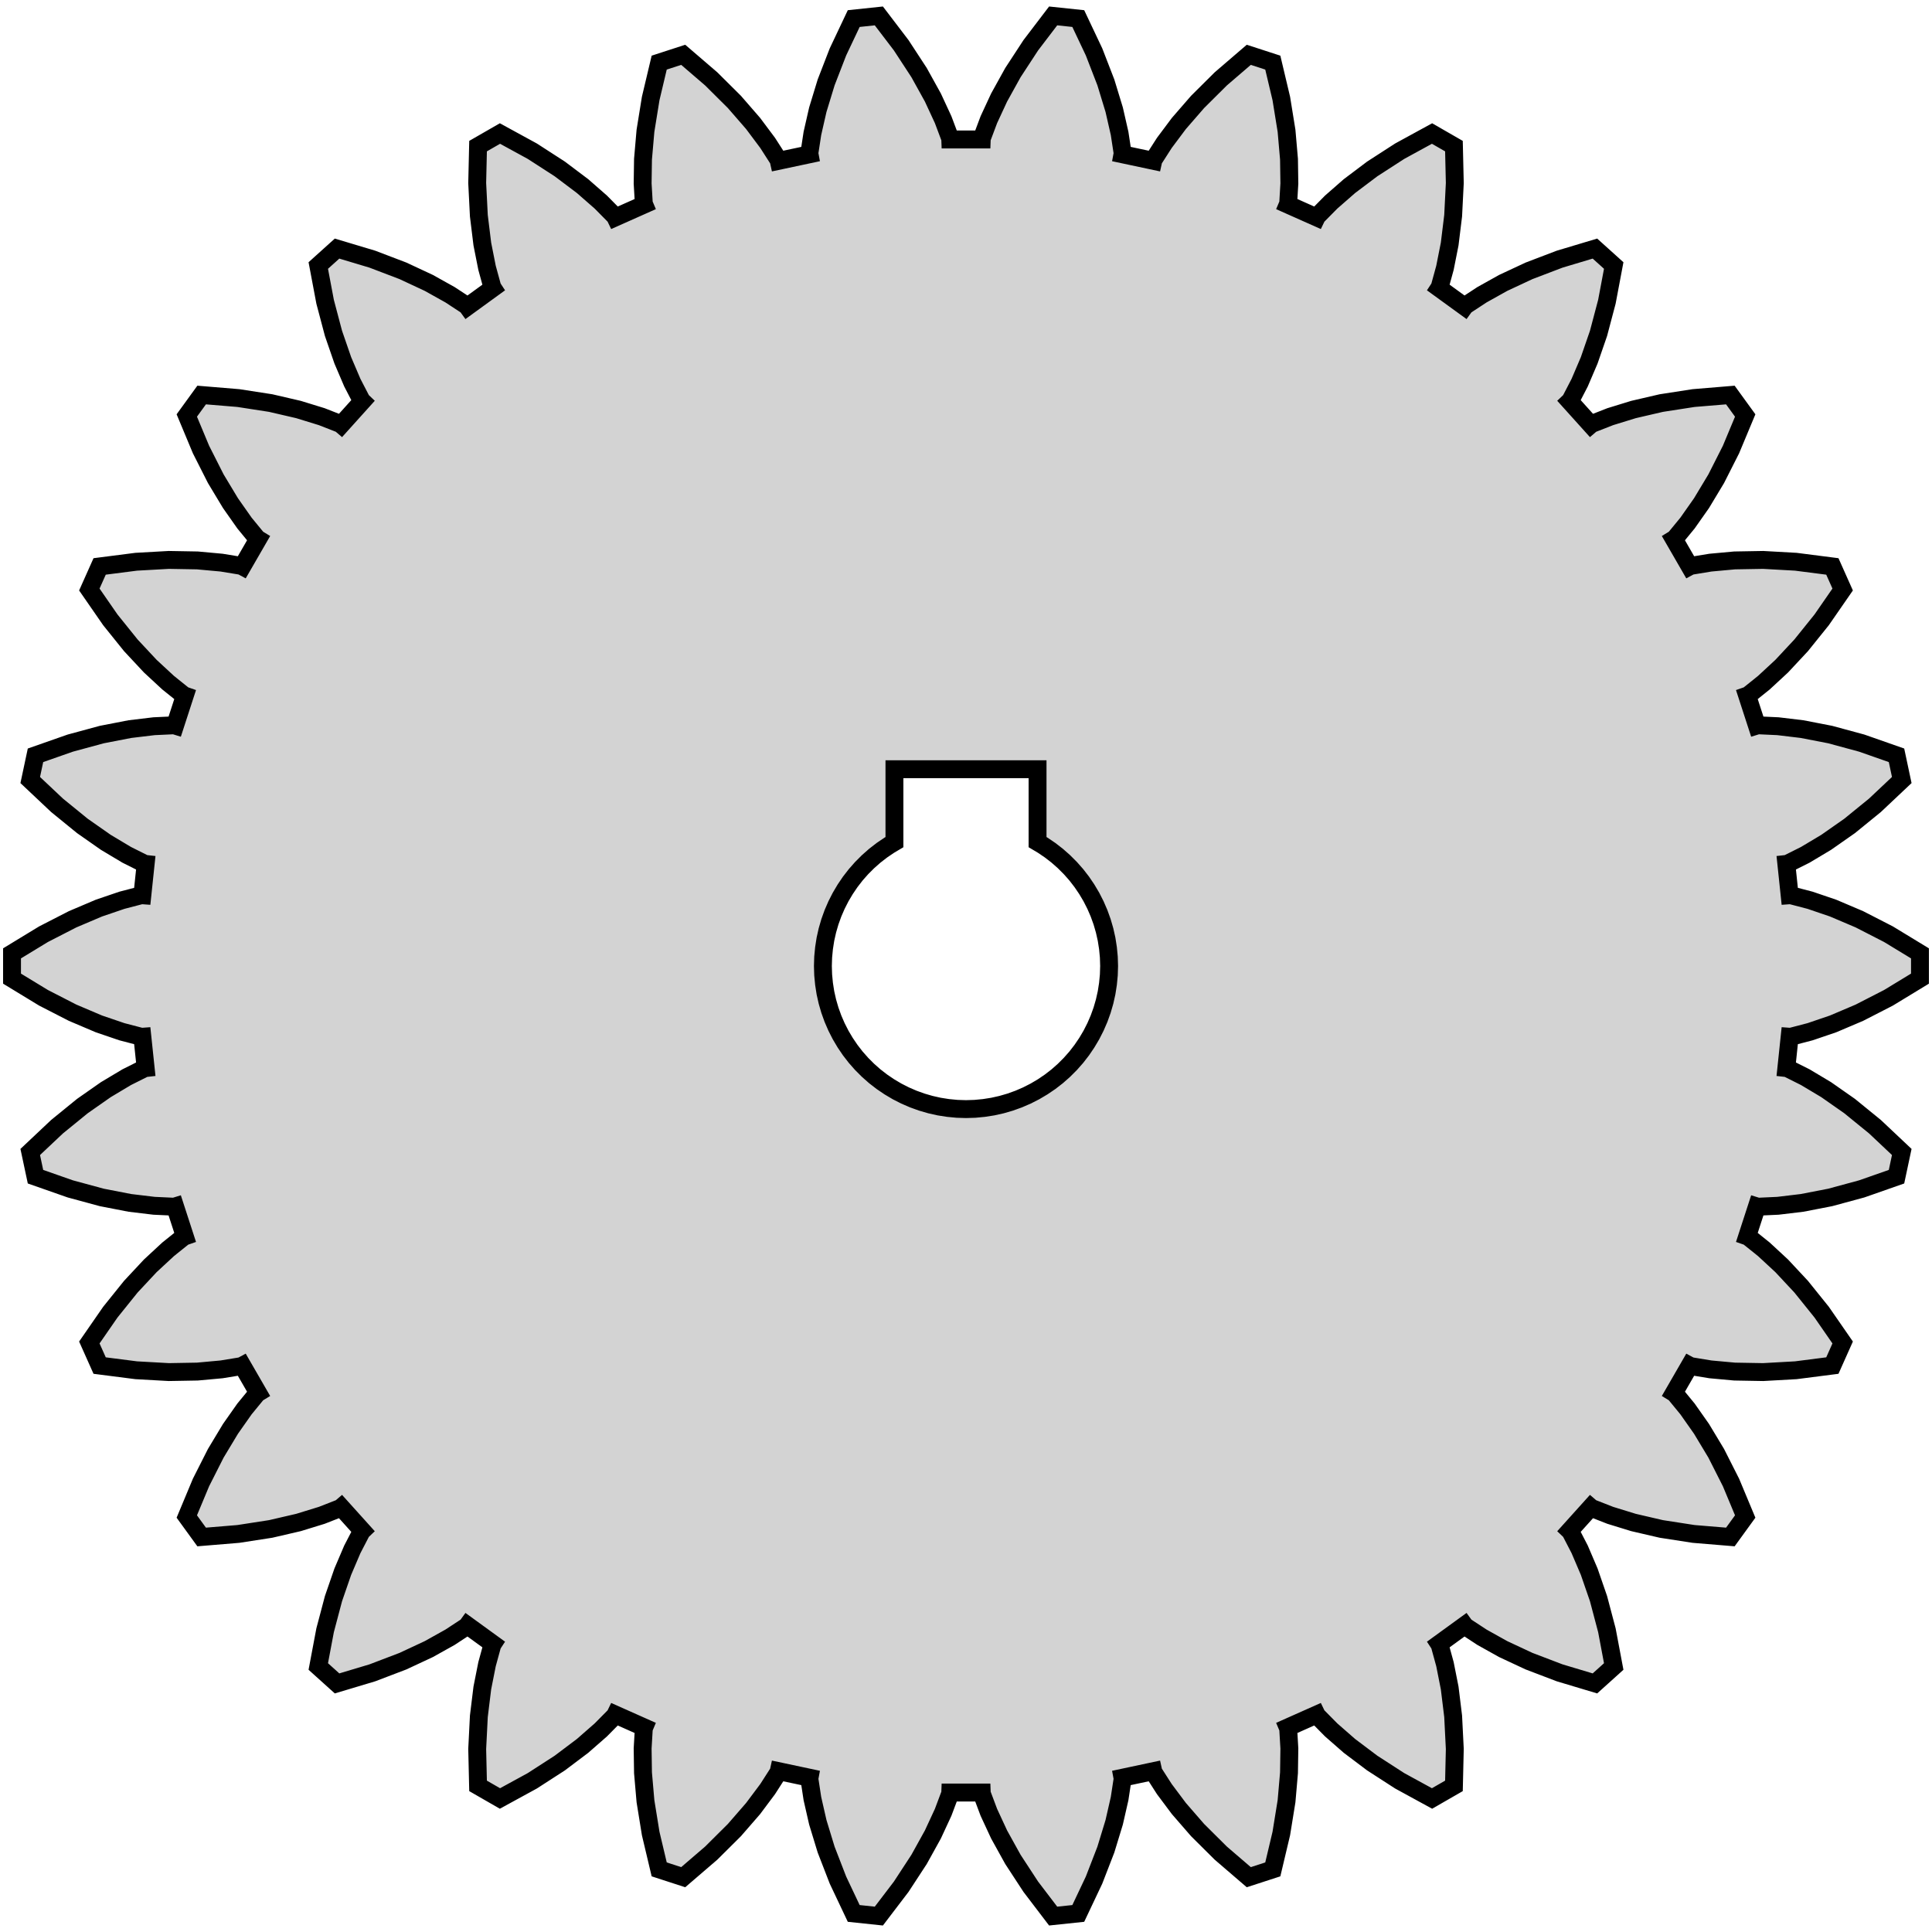
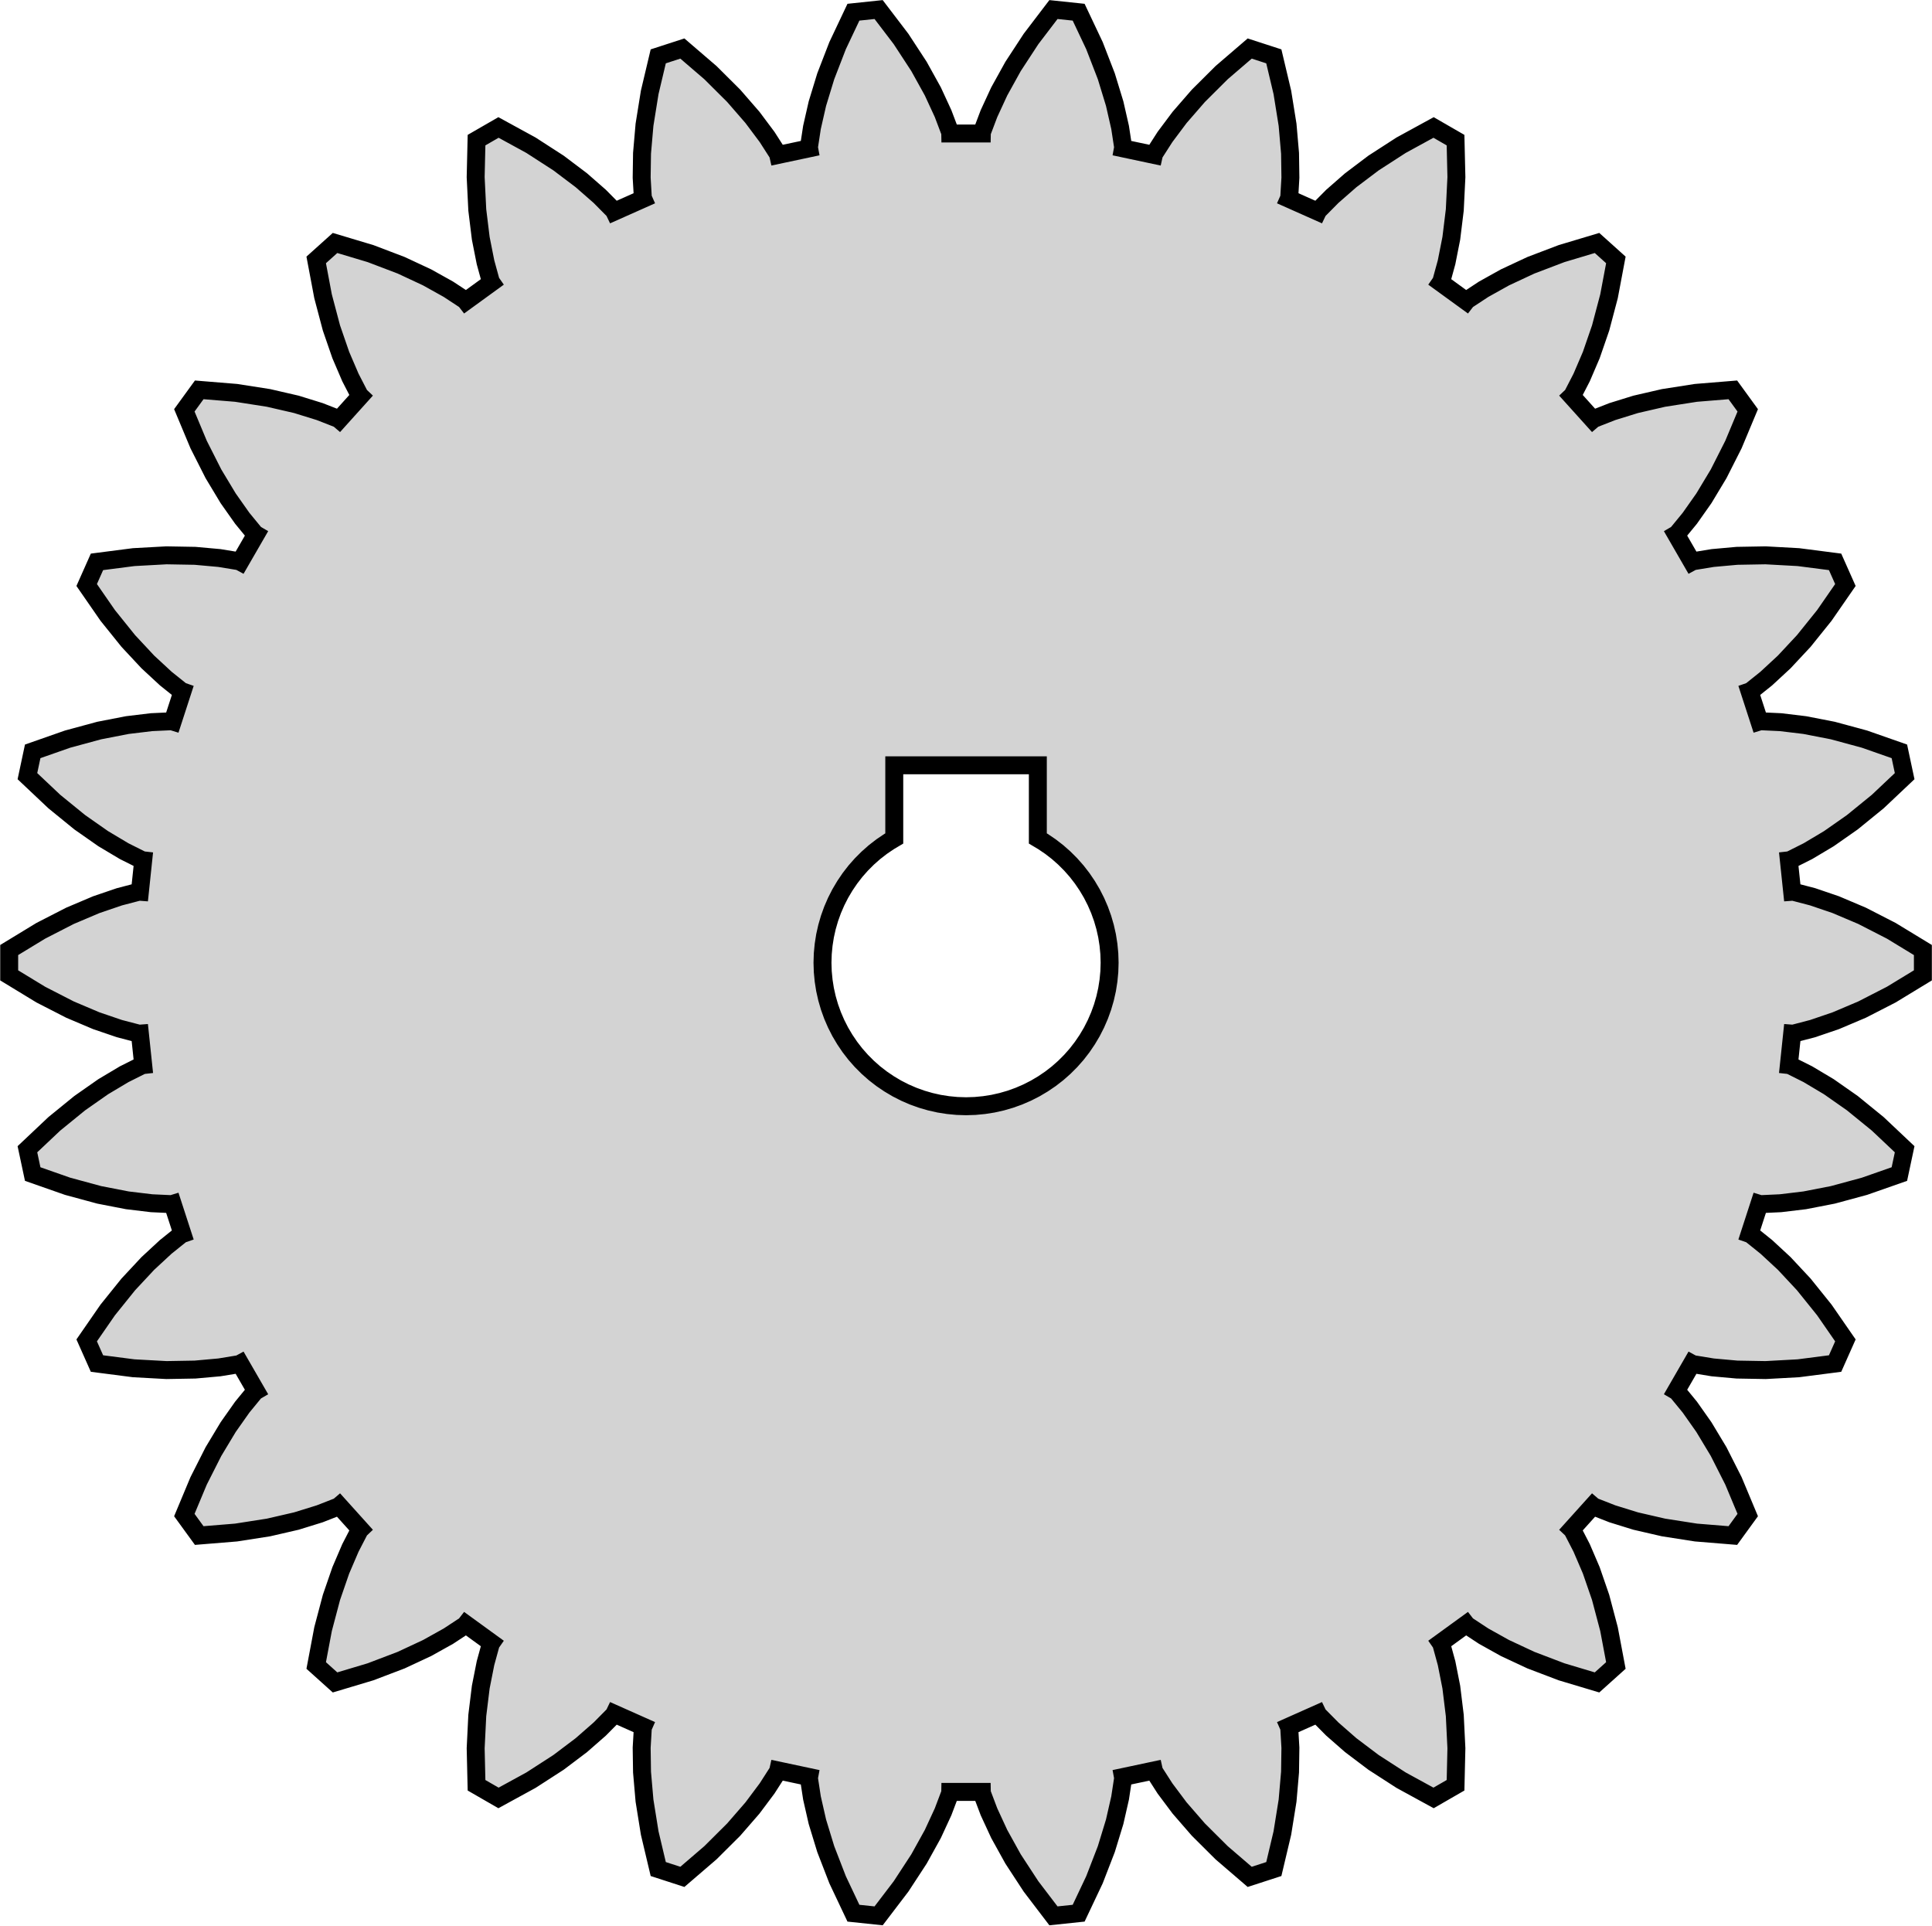
- <svg xmlns="http://www.w3.org/2000/svg" width="54" height="54" viewBox="-27 -27 54 54" version="1.1">
-   <path d=" M 3.138,26.481 L 3.579,25.549 L 3.909,24.697 L 4.142,23.934 L 4.293,23.272 L 4.378,22.715  L 4.373,22.688 L 5.234,22.505 L 5.24,22.532 L 5.544,23.006 L 5.951,23.55 L 6.474,24.152  L 7.122,24.796 L 7.904,25.468 L 8.575,25.25 L 8.813,24.247 L 8.959,23.344 L 9.028,22.55  L 9.038,21.87 L 9.005,21.309 L 8.994,21.283 L 9.798,20.925 L 9.81,20.95 L 10.206,21.351  L 10.717,21.798 L 11.354,22.278 L 12.122,22.774 L 13.026,23.268 L 13.638,22.916 L 13.662,21.884  L 13.616,20.971 L 13.519,20.18 L 13.387,19.514 L 13.238,18.971 L 13.223,18.948 L 13.935,18.431  L 13.951,18.453 L 14.422,18.762 L 15.015,19.093 L 15.737,19.43 L 16.592,19.756 L 17.579,20.052  L 18.104,19.579 L 17.913,18.566 L 17.679,17.682 L 17.419,16.929 L 17.152,16.304 L 16.893,15.804  L 16.873,15.785 L 17.462,15.131 L 17.483,15.149 L 18.007,15.354 L 18.657,15.554 L 19.433,15.734  L 20.337,15.874 L 21.364,15.959 L 21.779,15.387 L 21.382,14.436 L 20.969,13.62 L 20.558,12.937  L 20.167,12.381 L 19.81,11.946 L 19.787,11.932 L 20.227,11.17 L 20.251,11.183 L 20.806,11.274  L 21.483,11.336 L 22.28,11.35 L 23.193,11.299 L 24.215,11.168 L 24.503,10.523 L 23.916,9.675  L 23.343,8.963 L 22.799,8.38 L 22.3,7.918 L 21.861,7.566 L 21.835,7.557 L 22.107,6.72  L 22.133,6.728 L 22.695,6.702 L 23.37,6.621 L 24.153,6.469 L 25.035,6.23 L 26.008,5.889  L 26.155,5.198 L 25.405,4.491 L 24.696,3.914 L 24.043,3.457 L 23.459,3.108 L 22.956,2.856  L 22.929,2.853 L 23.021,1.977 L 23.049,1.979 L 23.593,1.837 L 24.236,1.618 L 24.97,1.306  L 25.783,0.889 L 26.664,0.353 L 26.664,-0.353 L 25.783,-0.889 L 24.97,-1.306 L 24.236,-1.618  L 23.593,-1.837 L 23.049,-1.979 L 23.021,-1.977 L 22.929,-2.853 L 22.956,-2.856 L 23.459,-3.108  L 24.043,-3.457 L 24.696,-3.914 L 25.405,-4.491 L 26.155,-5.198 L 26.008,-5.889 L 25.035,-6.23  L 24.153,-6.469 L 23.37,-6.621 L 22.695,-6.702 L 22.133,-6.728 L 22.107,-6.72 L 21.835,-7.557  L 21.861,-7.566 L 22.3,-7.918 L 22.799,-8.38 L 23.343,-8.963 L 23.916,-9.675 L 24.503,-10.523  L 24.215,-11.168 L 23.193,-11.299 L 22.28,-11.35 L 21.483,-11.336 L 20.806,-11.274 L 20.251,-11.183  L 20.227,-11.17 L 19.787,-11.932 L 19.81,-11.946 L 20.167,-12.381 L 20.558,-12.937 L 20.969,-13.62  L 21.382,-14.436 L 21.779,-15.387 L 21.364,-15.959 L 20.337,-15.874 L 19.433,-15.734 L 18.657,-15.554  L 18.007,-15.354 L 17.483,-15.149 L 17.462,-15.131 L 16.873,-15.785 L 16.893,-15.804 L 17.152,-16.304  L 17.419,-16.929 L 17.679,-17.682 L 17.913,-18.566 L 18.104,-19.579 L 17.579,-20.052 L 16.592,-19.756  L 15.737,-19.43 L 15.015,-19.093 L 14.422,-18.762 L 13.951,-18.453 L 13.935,-18.431 L 13.223,-18.948  L 13.238,-18.971 L 13.387,-19.514 L 13.519,-20.18 L 13.616,-20.971 L 13.662,-21.884 L 13.638,-22.916  L 13.026,-23.268 L 12.122,-22.774 L 11.354,-22.278 L 10.717,-21.798 L 10.206,-21.351 L 9.81,-20.95  L 9.798,-20.925 L 8.994,-21.283 L 9.005,-21.309 L 9.038,-21.87 L 9.028,-22.55 L 8.959,-23.344  L 8.813,-24.247 L 8.575,-25.25 L 7.904,-25.468 L 7.122,-24.796 L 6.474,-24.152 L 5.951,-23.55  L 5.544,-23.006 L 5.24,-22.532 L 5.234,-22.505 L 4.373,-22.688 L 4.378,-22.715 L 4.293,-23.272  L 4.142,-23.934 L 3.909,-24.697 L 3.579,-25.549 L 3.138,-26.481 L 2.436,-26.555 L 1.811,-25.735  L 1.311,-24.97 L 0.925,-24.273 L 0.639,-23.656 L 0.441,-23.129 L 0.44,-23.102 L -0.44,-23.102  L -0.441,-23.129 L -0.639,-23.656 L -0.925,-24.273 L -1.311,-24.97 L -1.811,-25.735 L -2.436,-26.555  L -3.138,-26.481 L -3.579,-25.549 L -3.909,-24.697 L -4.142,-23.934 L -4.293,-23.272 L -4.378,-22.715  L -4.373,-22.688 L -5.234,-22.505 L -5.24,-22.532 L -5.544,-23.006 L -5.951,-23.55 L -6.474,-24.152  L -7.122,-24.796 L -7.904,-25.468 L -8.575,-25.25 L -8.813,-24.247 L -8.959,-23.344 L -9.028,-22.55  L -9.038,-21.87 L -9.005,-21.309 L -8.994,-21.283 L -9.798,-20.925 L -9.81,-20.95 L -10.206,-21.351  L -10.717,-21.798 L -11.354,-22.278 L -12.122,-22.774 L -13.026,-23.268 L -13.638,-22.916 L -13.662,-21.884  L -13.616,-20.971 L -13.519,-20.18 L -13.387,-19.514 L -13.238,-18.971 L -13.223,-18.948 L -13.935,-18.431  L -13.951,-18.453 L -14.422,-18.762 L -15.015,-19.093 L -15.737,-19.43 L -16.592,-19.756 L -17.579,-20.052  L -18.104,-19.579 L -17.913,-18.566 L -17.679,-17.682 L -17.419,-16.929 L -17.152,-16.304 L -16.893,-15.804  L -16.873,-15.785 L -17.462,-15.131 L -17.483,-15.149 L -18.007,-15.354 L -18.657,-15.554 L -19.433,-15.734  L -20.337,-15.874 L -21.364,-15.959 L -21.779,-15.387 L -21.382,-14.436 L -20.969,-13.62 L -20.558,-12.937  L -20.167,-12.381 L -19.81,-11.946 L -19.787,-11.932 L -20.227,-11.17 L -20.251,-11.183 L -20.806,-11.274  L -21.483,-11.336 L -22.28,-11.35 L -23.193,-11.299 L -24.215,-11.168 L -24.503,-10.523 L -23.916,-9.675  L -23.343,-8.963 L -22.799,-8.38 L -22.3,-7.918 L -21.861,-7.566 L -21.835,-7.557 L -22.107,-6.72  L -22.133,-6.728 L -22.695,-6.702 L -23.37,-6.621 L -24.153,-6.469 L -25.035,-6.23 L -26.008,-5.889  L -26.155,-5.198 L -25.405,-4.491 L -24.696,-3.914 L -24.043,-3.457 L -23.459,-3.108 L -22.956,-2.856  L -22.929,-2.853 L -23.021,-1.977 L -23.049,-1.979 L -23.593,-1.837 L -24.236,-1.618 L -24.97,-1.306  L -25.783,-0.889 L -26.664,-0.353 L -26.664,0.353 L -25.783,0.889 L -24.97,1.306 L -24.236,1.618  L -23.593,1.837 L -23.049,1.979 L -23.021,1.977 L -22.929,2.853 L -22.956,2.856 L -23.459,3.108  L -24.043,3.457 L -24.696,3.914 L -25.405,4.491 L -26.155,5.198 L -26.008,5.889 L -25.035,6.23  L -24.153,6.469 L -23.37,6.621 L -22.695,6.702 L -22.133,6.728 L -22.107,6.72 L -21.835,7.557  L -21.861,7.566 L -22.3,7.918 L -22.799,8.38 L -23.343,8.963 L -23.916,9.675 L -24.503,10.523  L -24.215,11.168 L -23.193,11.299 L -22.28,11.35 L -21.483,11.336 L -20.806,11.274 L -20.251,11.183  L -20.227,11.17 L -19.787,11.932 L -19.81,11.946 L -20.167,12.381 L -20.558,12.937 L -20.969,13.62  L -21.382,14.436 L -21.779,15.387 L -21.364,15.959 L -20.337,15.874 L -19.433,15.734 L -18.657,15.554  L -18.007,15.354 L -17.483,15.149 L -17.462,15.131 L -16.873,15.785 L -16.893,15.804 L -17.152,16.304  L -17.419,16.929 L -17.679,17.682 L -17.913,18.566 L -18.104,19.579 L -17.579,20.052 L -16.592,19.756  L -15.737,19.43 L -15.015,19.093 L -14.422,18.762 L -13.951,18.453 L -13.935,18.431 L -13.223,18.948  L -13.238,18.971 L -13.387,19.514 L -13.519,20.18 L -13.616,20.971 L -13.662,21.884 L -13.638,22.916  L -13.026,23.268 L -12.122,22.774 L -11.354,22.278 L -10.717,21.798 L -10.206,21.351 L -9.81,20.95  L -9.798,20.925 L -8.994,21.283 L -9.005,21.309 L -9.038,21.87 L -9.028,22.55 L -8.959,23.344  L -8.813,24.247 L -8.575,25.25 L -7.904,25.468 L -7.122,24.796 L -6.474,24.152 L -5.951,23.55  L -5.544,23.006 L -5.24,22.532 L -5.234,22.505 L -4.373,22.688 L -4.378,22.715 L -4.293,23.272  L -4.142,23.934 L -3.909,24.697 L -3.579,25.549 L -3.138,26.481 L -2.436,26.555 L -1.811,25.735  L -1.311,24.97 L -0.925,24.273 L -0.639,23.656 L -0.441,23.129 L -0.44,23.102 L 0.44,23.102  L 0.441,23.129 L 0.639,23.656 L 0.925,24.273 L 1.311,24.97 L 1.811,25.735 L 2.436,26.555  z M -0.251,3.992 L -0.501,3.968 L -0.75,3.929 L -0.995,3.874 L -1.236,3.804 L -1.472,3.719  L -1.703,3.619 L -1.927,3.505 L -2.143,3.377 L -2.351,3.236 L -2.55,3.082 L -2.738,2.916  L -2.916,2.738 L -3.082,2.55 L -3.236,2.351 L -3.377,2.143 L -3.505,1.927 L -3.619,1.703  L -3.719,1.472 L -3.804,1.236 L -3.874,0.995 L -3.929,0.75 L -3.968,0.501 L -3.992,0.251  L -4,-0 L -3.992,-0.251 L -3.968,-0.501 L -3.929,-0.75 L -3.874,-0.995 L -3.804,-1.236  L -3.719,-1.472 L -3.619,-1.703 L -3.505,-1.927 L -3.377,-2.143 L -3.236,-2.351 L -3.082,-2.55  L -2.916,-2.738 L -2.738,-2.916 L -2.55,-3.082 L -2.351,-3.236 L -2.143,-3.377 L -2,-3.462  L -2,-5.5 L 2,-5.5 L 2,-3.462 L 2.143,-3.377 L 2.351,-3.236 L 2.55,-3.082  L 2.738,-2.916 L 2.916,-2.738 L 3.082,-2.55 L 3.236,-2.351 L 3.377,-2.143 L 3.505,-1.927  L 3.619,-1.703 L 3.719,-1.472 L 3.804,-1.236 L 3.874,-0.995 L 3.929,-0.75 L 3.968,-0.501  L 3.992,-0.251 L 4,-0 L 3.992,0.251 L 3.968,0.501 L 3.929,0.75 L 3.874,0.995  L 3.804,1.236 L 3.719,1.472 L 3.619,1.703 L 3.505,1.927 L 3.377,2.143 L 3.236,2.351  L 3.082,2.55 L 2.916,2.738 L 2.738,2.916 L 2.55,3.082 L 2.351,3.236 L 2.143,3.377  L 1.927,3.505 L 1.703,3.619 L 1.472,3.719 L 1.236,3.804 L 0.995,3.874 L 0.75,3.929  L 0.501,3.968 L 0.251,3.992 L 0,4 z " stroke="black" fill="lightgray" stroke-width="0.5" />
+ <svg xmlns="http://www.w3.org/2000/svg" width="53.829" height="53.637" viewBox="-27 -27 53.829 53.637" version="1.1" id="svg4218">
+   <defs id="defs4226" />
+   <path d="m 3.053,26.3 0.441,-0.932 0.33,-0.853 0.233,-0.762 0.151,-0.663 0.085,-0.556 -0.005,-0.027 0.861,-0.183 0.006,0.027 0.304,0.474 0.407,0.544 0.523,0.602 0.648,0.645 0.782,0.672 0.672,-0.218 0.238,-1.004 0.145,-0.902 0.069,-0.794 0.01,-0.68 -0.033,-0.562 -0.011,-0.025 0.804,-0.358 0.012,0.025 0.396,0.4 0.512,0.448 0.636,0.48 0.768,0.496 0.905,0.495 0.612,-0.353 0.024,-1.031 -0.045,-0.913 -0.097,-0.791 -0.132,-0.667 -0.149,-0.543 -0.016,-0.023 0.712,-0.517 0.017,0.022 0.47,0.309 0.594,0.331 0.722,0.337 0.854,0.325 0.988,0.296 0.525,-0.472 -0.191,-1.013 -0.234,-0.884 -0.26,-0.753 -0.268,-0.625 -0.258,-0.5 -0.02,-0.019 0.589,-0.654 0.021,0.018 0.524,0.205 0.649,0.201 0.776,0.179 0.903,0.141 1.028,0.084 0.415,-0.571 -0.398,-0.952 -0.413,-0.816 -0.411,-0.683 -0.392,-0.556 -0.357,-0.435 -0.024,-0.014 0.44,-0.762 0.024,0.013 0.555,0.091 0.677,0.061 0.797,0.014 0.913,-0.05 1.023,-0.132 0.287,-0.645 -0.587,-0.848 -0.573,-0.712 -0.544,-0.583 -0.499,-0.462 -0.439,-0.352 -0.026,-0.009 0.272,-0.837 0.026,0.008 0.562,-0.026 0.675,-0.081 0.782,-0.152 0.882,-0.239 0.973,-0.341 0.147,-0.691 -0.75,-0.708 -0.709,-0.577 -0.653,-0.457 -0.584,-0.348 -0.503,-0.252 -0.027,-0.003 0.092,-0.876 0.027,0.002 0.544,-0.142 0.643,-0.219 0.734,-0.311 0.813,-0.417 0.881,-0.536 0,-0.706 -0.881,-0.536 -0.813,-0.417 -0.734,-0.311 -0.643,-0.219 -0.544,-0.142 -0.027,0.002 -0.092,-0.876 0.027,-0.003 0.503,-0.252 0.584,-0.348 0.653,-0.457 0.709,-0.577 0.75,-0.708 -0.147,-0.691 -0.973,-0.341 -0.882,-0.239 -0.782,-0.152 -0.675,-0.081 -0.562,-0.026 -0.026,0.008 -0.272,-0.837 0.026,-0.009 0.439,-0.352 0.499,-0.462 0.544,-0.583 0.573,-0.712 0.587,-0.848 -0.287,-0.645 -1.023,-0.132 -0.913,-0.05 -0.797,0.014 -0.677,0.061 -0.555,0.091 -0.024,0.013 -0.44,-0.762 0.024,-0.014 0.357,-0.435 0.392,-0.556 0.411,-0.683 0.413,-0.816 0.398,-0.952 -0.415,-0.571 -1.028,0.084 -0.903,0.141 -0.776,0.179 -0.649,0.201 -0.524,0.205 -0.021,0.018 -0.589,-0.654 0.02,-0.019 0.258,-0.5 0.268,-0.625 0.26,-0.753 0.234,-0.884 0.191,-1.013 -0.525,-0.472 -0.988,0.296 -0.854,0.325 -0.722,0.337 -0.594,0.331 -0.47,0.309 -0.017,0.022 -0.712,-0.517 0.016,-0.023 0.149,-0.543 0.132,-0.667 0.097,-0.791 0.045,-0.913 -0.024,-1.031 -0.612,-0.353 -0.905,0.495 -0.768,0.496 -0.636,0.48 -0.512,0.448 -0.396,0.4 -0.012,0.025 -0.804,-0.358 0.011,-0.025 0.033,-0.562 -0.01,-0.68 -0.069,-0.794 -0.145,-0.902 -0.238,-1.004 -0.672,-0.218 -0.782,0.672 -0.648,0.645 -0.523,0.602 -0.407,0.544 -0.304,0.474 -0.006,0.027 -0.861,-0.183 0.005,-0.027 -0.085,-0.556 -0.151,-0.663 -0.233,-0.762 -0.33,-0.853 -0.441,-0.932 -0.702,-0.074 -0.625,0.82 -0.5,0.765 -0.386,0.697 -0.285,0.617 -0.199,0.526 -5.18e-4,0.028 -0.88,0 -5.18e-4,-0.028 -0.199,-0.526 -0.285,-0.617 -0.386,-0.697 -0.5,-0.765 -0.625,-0.82 -0.702,0.074 -0.441,0.932 -0.33,0.853 -0.233,0.762 -0.151,0.663 -0.085,0.556 0.005,0.027 -0.861,0.183 -0.006,-0.027 -0.304,-0.474 -0.407,-0.544 -0.523,-0.602 -0.648,-0.645 -0.782,-0.672 -0.672,0.218 -0.238,1.004 -0.145,0.902 -0.069,0.794 -0.01,0.68 0.033,0.562 0.011,0.025 -0.804,0.358 -0.012,-0.025 -0.396,-0.4 -0.512,-0.448 -0.636,-0.48 -0.768,-0.496 -0.905,-0.495 -0.612,0.353 -0.024,1.031 0.045,0.913 0.097,0.791 0.132,0.667 0.149,0.543 0.016,0.023 -0.712,0.517 -0.017,-0.022 -0.47,-0.309 -0.594,-0.331 -0.722,-0.337 -0.854,-0.325 -0.988,-0.296 -0.525,0.472 0.191,1.013 0.234,0.884 0.26,0.753 0.268,0.625 0.258,0.5 0.02,0.019 -0.589,0.654 -0.021,-0.018 -0.524,-0.205 -0.649,-0.201 -0.776,-0.179 -0.903,-0.141 -1.028,-0.084 -0.415,0.571 0.398,0.952 0.413,0.816 0.411,0.683 0.392,0.556 0.357,0.435 0.024,0.014 -0.44,0.762 -0.024,-0.013 -0.555,-0.091 -0.677,-0.061 -0.797,-0.014 -0.913,0.05 -1.023,0.132 -0.287,0.645 0.587,0.848 0.573,0.712 0.544,0.583 0.499,0.462 0.439,0.352 0.026,0.009 -0.272,0.837 -0.026,-0.008 -0.562,0.026 -0.675,0.081 -0.782,0.152 -0.882,0.239 -0.973,0.341 -0.147,0.691 0.75,0.708 0.709,0.577 0.653,0.457 0.584,0.348 0.503,0.252 0.027,0.003 -0.092,0.876 -0.027,-0.002 -0.544,0.142 -0.643,0.219 -0.734,0.311 -0.813,0.417 -0.881,0.536 0,0.706 0.881,0.536 0.813,0.417 0.734,0.311 0.643,0.219 0.544,0.142 0.027,-0.002 0.092,0.876 -0.027,0.003 -0.503,0.252 -0.584,0.348 -0.653,0.457 -0.709,0.577 -0.75,0.708 0.147,0.691 0.973,0.341 0.882,0.239 0.782,0.152 0.675,0.081 0.562,0.026 0.026,-0.008 0.272,0.837 -0.026,0.009 -0.439,0.352 -0.499,0.462 -0.544,0.583 -0.573,0.712 -0.587,0.848 0.287,0.645 1.023,0.132 0.913,0.05 0.797,-0.014 0.677,-0.061 0.555,-0.091 0.024,-0.013 0.44,0.762 -0.024,0.014 -0.357,0.435 -0.392,0.556 -0.411,0.683 -0.413,0.816 -0.398,0.952 0.415,0.571 1.028,-0.084 0.903,-0.141 0.776,-0.179 0.649,-0.201 0.524,-0.205 0.021,-0.018 0.589,0.654 -0.02,0.019 -0.258,0.5 -0.268,0.625 -0.26,0.753 -0.234,0.884 -0.191,1.013 0.525,0.472 0.988,-0.296 0.854,-0.325 0.722,-0.337 0.594,-0.331 0.47,-0.309 0.017,-0.022 0.712,0.517 -0.016,0.023 -0.149,0.543 -0.132,0.667 -0.097,0.791 -0.045,0.913 0.024,1.031 0.612,0.353 0.905,-0.495 0.768,-0.496 0.636,-0.48 0.512,-0.448 0.396,-0.4 0.012,-0.025 0.804,0.358 -0.011,0.025 -0.033,0.562 0.01,0.68 0.069,0.794 0.145,0.902 0.238,1.004 0.672,0.218 0.782,-0.672 0.648,-0.645 0.523,-0.602 0.407,-0.544 0.304,-0.474 0.006,-0.027 0.861,0.183 -0.005,0.027 0.085,0.556 0.151,0.663 0.233,0.762 0.33,0.853 0.441,0.932 0.702,0.074 0.625,-0.82 0.5,-0.765 0.386,-0.697 0.285,-0.617 0.199,-0.526 5.18e-4,-0.028 0.88,0 5.18e-4,0.028 0.199,0.526 0.285,0.617 0.386,0.697 0.5,0.765 0.625,0.82 z m -3.389,-22.489 -0.25,-0.024 -0.248,-0.039 -0.245,-0.055 -0.241,-0.07 -0.236,-0.085 -0.231,-0.1 -0.224,-0.114 -0.216,-0.128 -0.208,-0.141 -0.199,-0.154 -0.188,-0.166 -0.178,-0.178 -0.166,-0.188 -0.154,-0.199 -0.141,-0.208 -0.128,-0.216 -0.114,-0.224 -0.1,-0.231 -0.085,-0.236 -0.07,-0.241 -0.055,-0.245 -0.039,-0.248 -0.024,-0.25 -0.008,-0.251 0.008,-0.251 0.024,-0.25 0.039,-0.248 0.055,-0.245 0.07,-0.241 0.085,-0.236 0.1,-0.231 0.114,-0.224 0.128,-0.216 0.141,-0.208 0.154,-0.199 0.166,-0.188 0.178,-0.178 0.188,-0.166 0.199,-0.154 0.208,-0.141 0.143,-0.085 0,-2.038 4,0 0,2.038 0.143,0.085 0.208,0.141 0.199,0.154 0.188,0.166 0.178,0.178 0.166,0.188 0.154,0.199 0.141,0.208 0.128,0.216 0.114,0.224 0.1,0.231 0.085,0.236 0.07,0.241 0.055,0.245 0.039,0.248 0.024,0.25 0.008,0.251 -0.008,0.251 -0.024,0.25 -0.039,0.248 -0.055,0.245 -0.07,0.241 -0.085,0.236 -0.1,0.231 -0.114,0.224 -0.128,0.216 -0.141,0.208 -0.154,0.199 -0.166,0.188 -0.178,0.178 -0.188,0.166 -0.199,0.154 -0.208,0.141 -0.216,0.128 -0.224,0.114 -0.231,0.1 -0.236,0.085 -0.241,0.07 -0.245,0.055 -0.248,0.039 -0.25,0.024 -0.251,0.008 z" id="path4222" style="fill:#d3d3d3;stroke:#000000;stroke-width:0.5" />
</svg>
